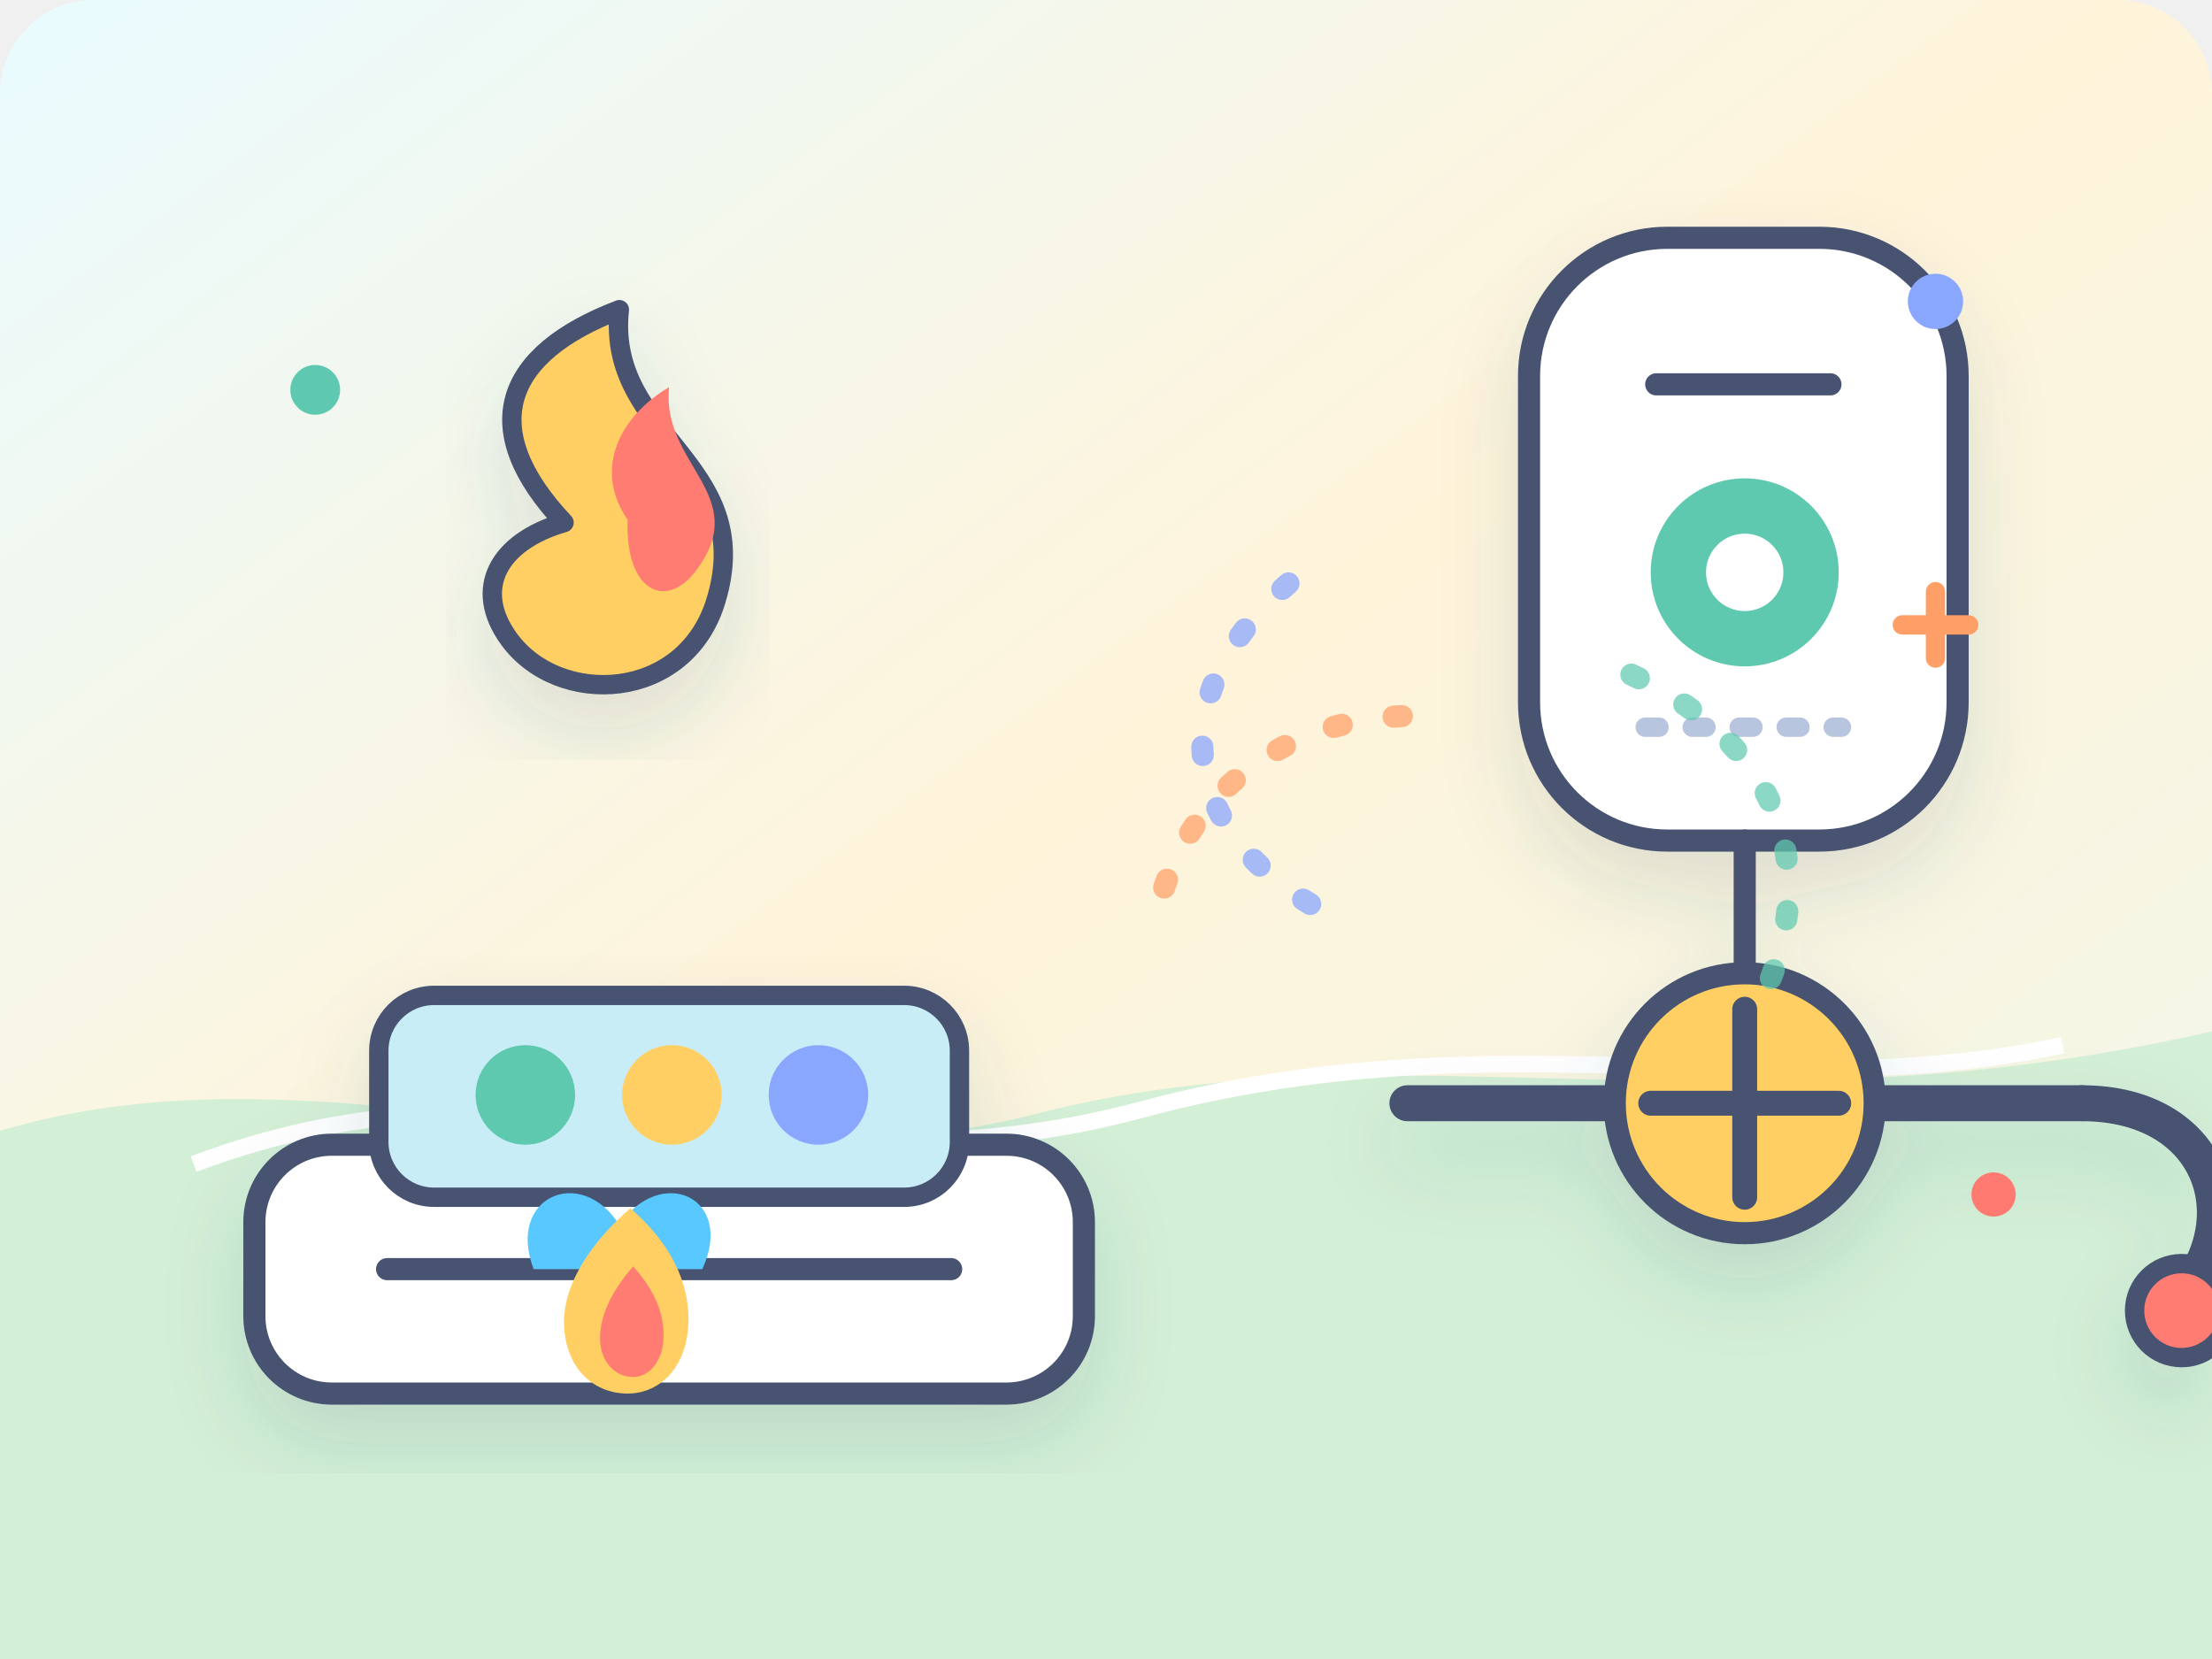
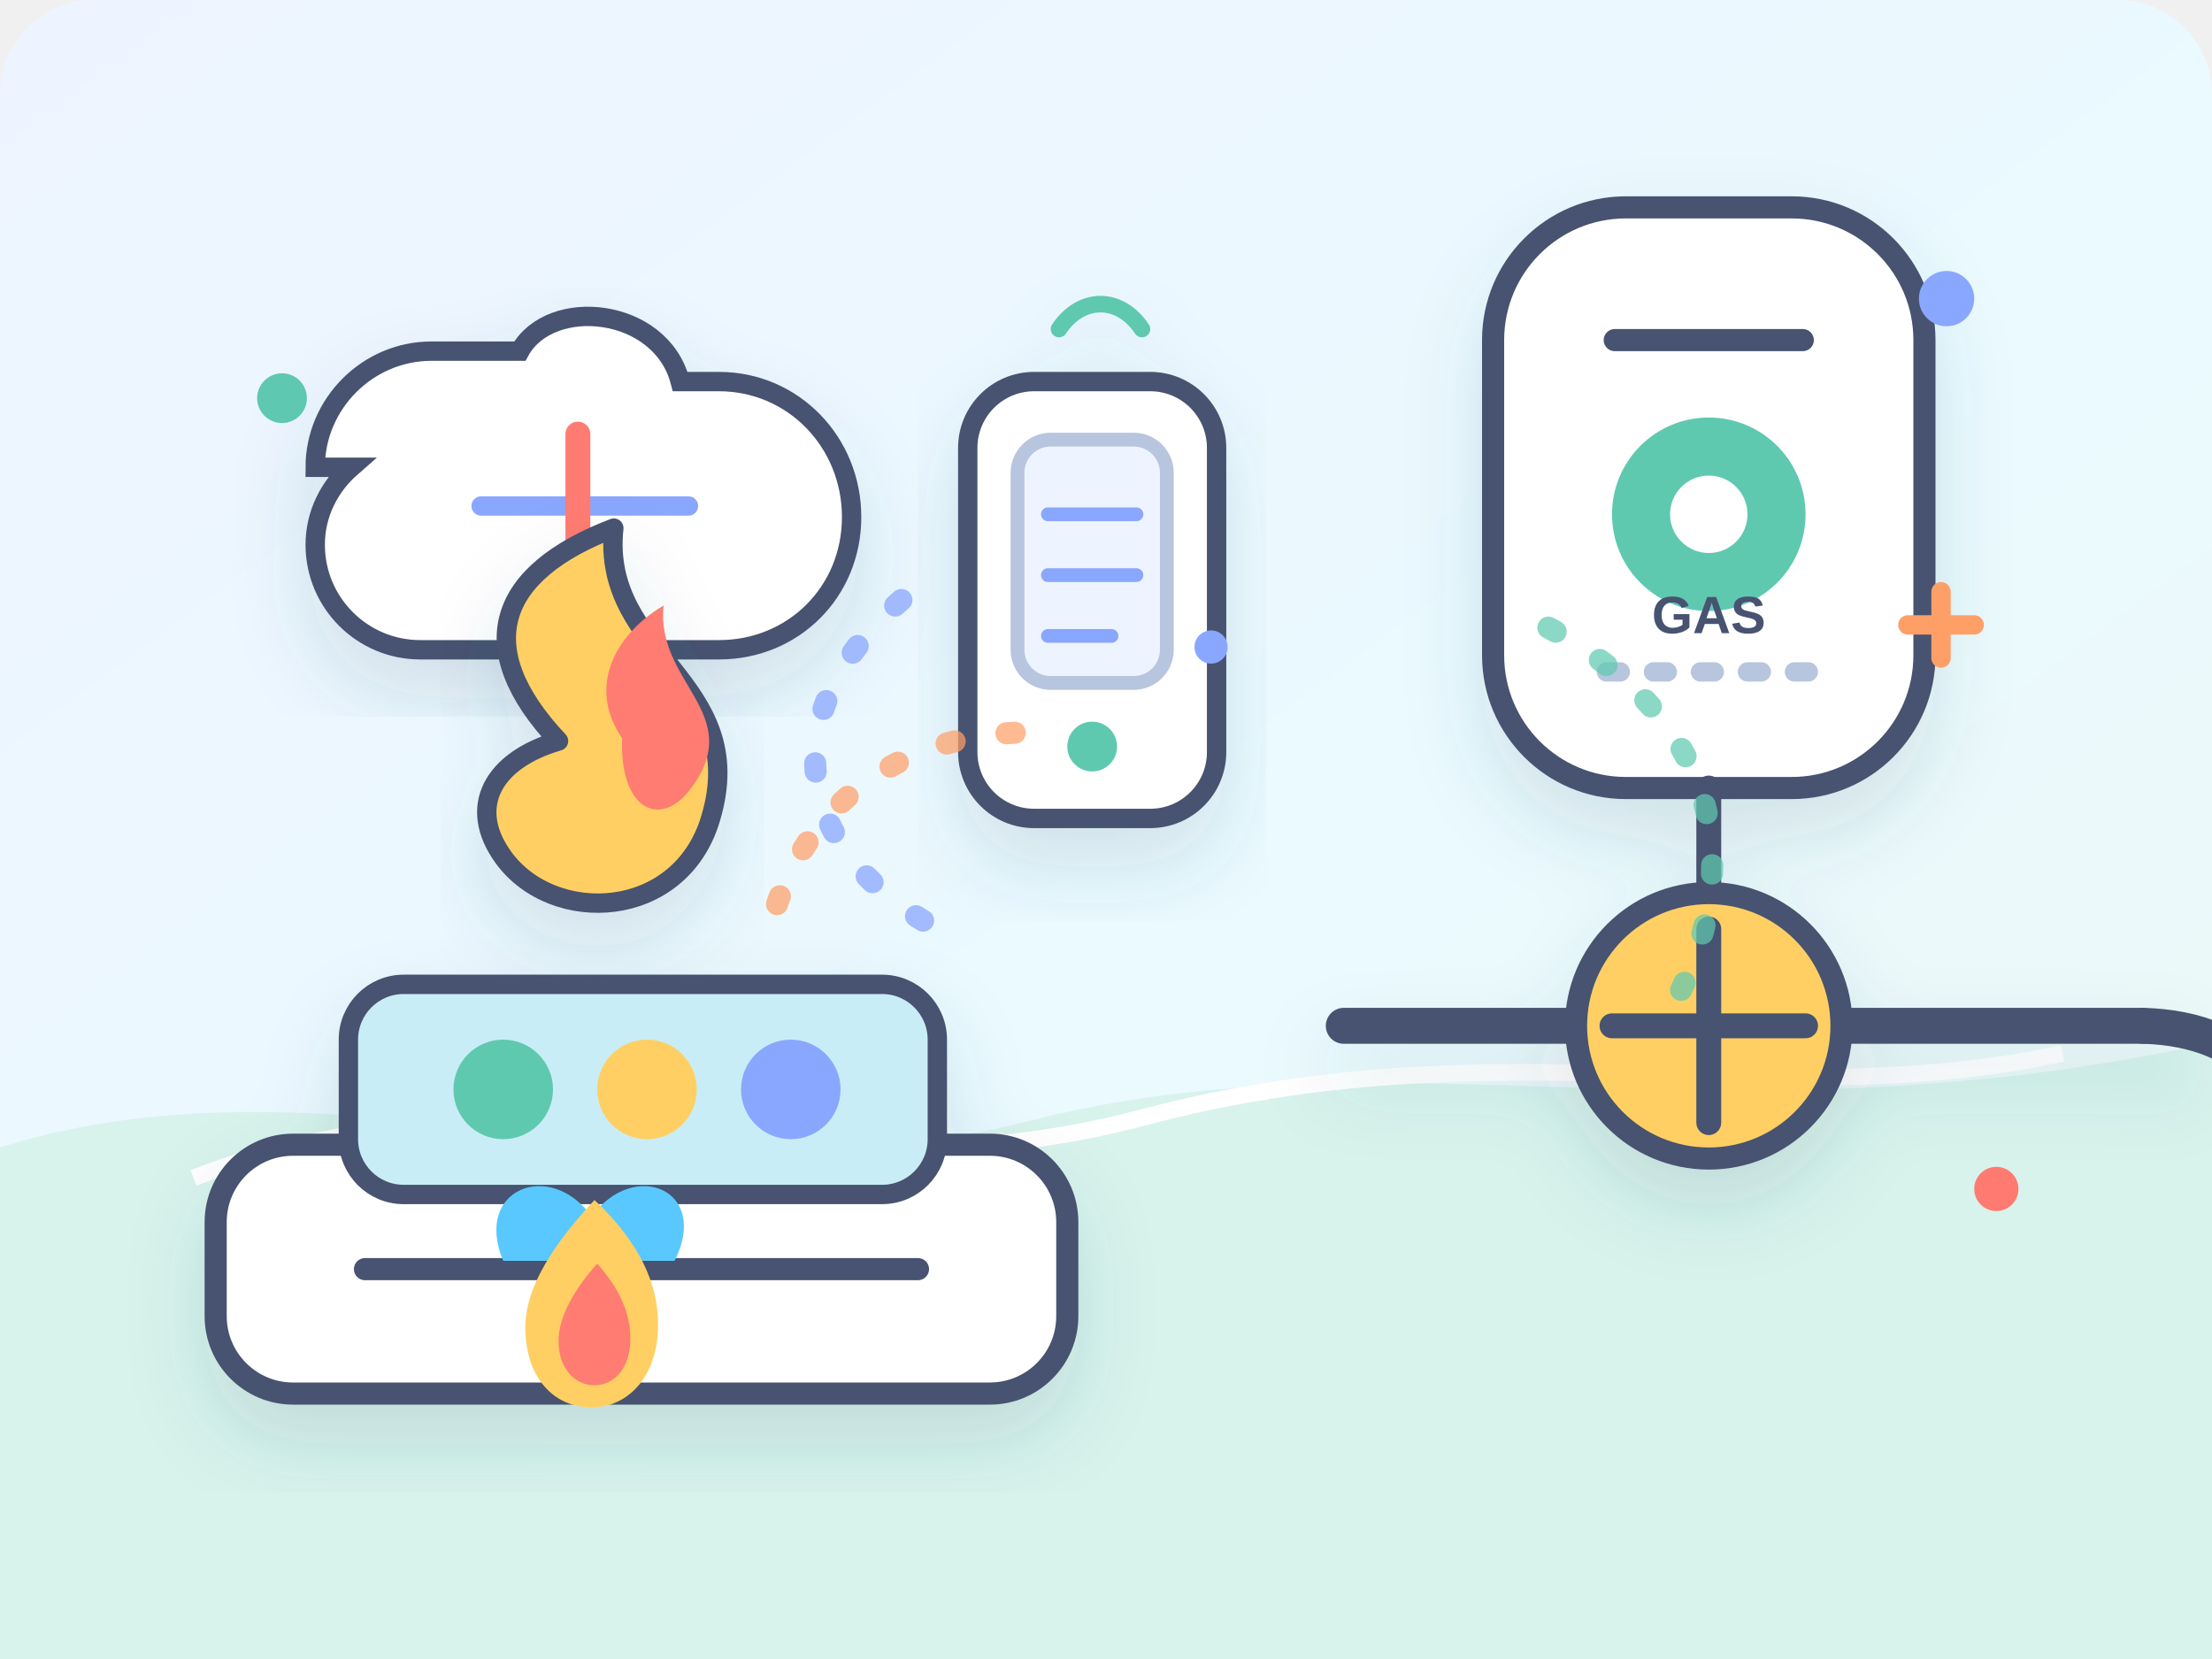
<svg xmlns="http://www.w3.org/2000/svg" width="800" height="600" viewBox="0 0 800 600" role="img" aria-labelledby="title desc">
  <defs>
    <linearGradient id="bg" x1="0" x2="1" y1="0" y2="1">
-       <stop offset="0" stop-color="#e9fbff" />
-       <stop offset="0.48" stop-color="#fff4da" />
-       <stop offset="1" stop-color="#eff7ec" />
+       <stop offset="0" stop-color="#eef4ff" />
+       <stop offset="0.55" stop-color="#eafaff" />
+       <stop offset="1" stop-color="#edf8f4" />
    </linearGradient>
    <filter id="shadow" x="-20%" y="-20%" width="140%" height="140%">
      <feDropShadow dx="0" dy="14" stdDeviation="14" flood-color="#33546b" flood-opacity="0.14" />
    </filter>
  </defs>
  <rect width="800" height="600" rx="34" fill="url(#bg)" />
-   <path d="M0 409 C120 373 244 436 374 403 C505 369 625 413 800 373 L800 600 L0 600 Z" fill="#d3efd6" />
-   <path d="M70 421 C197 373 282 437 414 401 C542 367 639 401 746 378" fill="none" stroke="#fff" stroke-width="6" />
-   <g transform="translate(92 332)" filter="url(#shadow)">
-     <rect x="0" y="82" width="300" height="90" rx="28" fill="#fff" stroke="#46526f" stroke-width="8" />
-     <rect x="45" y="28" width="210" height="73" rx="20" fill="#c9edf7" stroke="#46526f" stroke-width="7" />
-     <circle cx="98" cy="64" r="18" fill="#5ec9b0" />
-     <circle cx="151" cy="64" r="18" fill="#ffcf63" />
-     <circle cx="204" cy="64" r="18" fill="#8aa7ff" />
-     <path d="M48 127 H252" stroke="#46526f" stroke-width="8" stroke-linecap="round" />
-     <path d="M101 127 C91 101 118 89 132 111 C147 89 174 101 162 127 Z" fill="#58c8ff" />
-     <path d="M136 105 C151 118 157 132 157 145 C157 162 147 172 135 172 C122 172 112 162 112 146 C112 132 122 117 136 105 Z" fill="#ffcf63" />
-     <path d="M137 126 C145 135 148 143 148 151 C148 160 143 166 137 166 C130 166 125 160 125 152 C125 143 130 134 137 126 Z" fill="#ff7b72" />
+   <path d="M0 415 C121 377 242 439 374 405 C504 372 624 416 800 377 L800 600 L0 600 Z" fill="#d8f3ec" />
+   <path d="M70 426 C197 377 282 439 414 404 C542 370 639 404 746 381" fill="none" stroke="#fff" stroke-width="6" />
+   <g transform="translate(78 328)" filter="url(#shadow)">
+     <rect x="0" y="86" width="308" height="90" rx="28" fill="#fff" stroke="#46526f" stroke-width="8" />
+     <rect x="48" y="28" width="213" height="76" rx="20" fill="#c9edf7" stroke="#46526f" stroke-width="7" />
+     <circle cx="104" cy="66" r="18" fill="#5ec9b0" />
+     <circle cx="156" cy="66" r="18" fill="#ffcf63" />
+     <circle cx="208" cy="66" r="18" fill="#8aa7ff" />
+     <path d="M54 131 H254" stroke="#46526f" stroke-width="8" stroke-linecap="round" />
+     <path d="M104 128 C93 102 121 91 136 112 C151 91 179 102 166 128 Z" fill="#58c8ff" />
+     <path d="M137 106 C153 121 160 136 160 151 C160 170 149 181 136 181 C122 181 112 170 112 152 C112 137 123 121 137 106 Z" fill="#ffcf63" />
+     <path d="M138 129 C146 138 150 147 150 156 C150 167 144 173 137 173 C130 173 124 167 124 157 C124 148 130 138 138 129 Z" fill="#ff7b72" />
  </g>
-   <g transform="translate(483 86)" filter="url(#shadow)">
-     <rect x="70" y="0" width="155" height="218" rx="50" fill="#fff" stroke="#46526f" stroke-width="8" />
-     <path d="M116 53 H179" stroke="#46526f" stroke-width="8" stroke-linecap="round" />
-     <path d="M112 177 H183" stroke="#b8c5de" stroke-width="7" stroke-linecap="round" stroke-dasharray="5 12" />
-     <circle cx="148" cy="121" r="34" fill="#5ec9b0" />
-     <circle cx="148" cy="121" r="14" fill="#fff" />
-     <path d="M148 218 V313" stroke="#46526f" stroke-width="8" stroke-linecap="round" />
-     <path d="M26 313 H270" stroke="#46526f" stroke-width="13" stroke-linecap="round" />
-     <circle cx="148" cy="313" r="47" fill="#ffcf63" stroke="#46526f" stroke-width="8" />
-     <path d="M114 313 H182 M148 279 V347" stroke="#46526f" stroke-width="9" stroke-linecap="round" />
-     <path d="M270 313 C318 313 332 357 303 386" fill="none" stroke="#46526f" stroke-width="13" stroke-linecap="round" />
-     <circle cx="306" cy="388" r="17" fill="#ff7b72" stroke="#46526f" stroke-width="7" />
+   <g transform="translate(486 75)" filter="url(#shadow)">
+     <rect x="54" y="0" width="156" height="210" rx="48" fill="#fff" stroke="#46526f" stroke-width="8" />
+     <path d="M98 48 H166" stroke="#46526f" stroke-width="8" stroke-linecap="round" />
+     <path d="M95 168 H169" stroke="#b8c5de" stroke-width="7" stroke-linecap="round" stroke-dasharray="5 12" />
+     <circle cx="132" cy="111" r="35" fill="#5ec9b0" />
+     <circle cx="132" cy="111" r="14" fill="#fff" />
+     <text x="132" y="154" text-anchor="middle" font-family="Arial, sans-serif" font-weight="700" font-size="19" fill="#46526f">GAS</text>
+     <path d="M132 210 V296" stroke="#46526f" stroke-width="9" stroke-linecap="round" />
+     <path d="M0 296 H289" stroke="#46526f" stroke-width="13" stroke-linecap="round" />
+     <circle cx="132" cy="296" r="48" fill="#ffcf63" stroke="#46526f" stroke-width="8" />
+     <path d="M97 296 H167 M132 261 V331" stroke="#46526f" stroke-width="9" stroke-linecap="round" />
+     <path d="M289 296 C329 297 349 323 344 360" fill="none" stroke="#46526f" stroke-width="13" stroke-linecap="round" />
+     <circle cx="344" cy="363" r="18" fill="#ff7b72" stroke="#46526f" stroke-width="7" />
  </g>
-   <g transform="translate(400 199)" fill="none" stroke-linecap="round">
+   <g transform="translate(350 104)" filter="url(#shadow)">
+     <rect x="0" y="34" width="90" height="158" rx="24" fill="#fff" stroke="#46526f" stroke-width="7" />
+     <rect x="18" y="55" width="54" height="88" rx="12" fill="#eef4ff" stroke="#b8c5de" stroke-width="5" />
+     <circle cx="45" cy="166" r="9" fill="#5ec9b0" />
+     <path d="M29 82 H61 M29 104 H61 M29 126 H52" stroke="#8aa7ff" stroke-width="5" stroke-linecap="round" />
+     <path d="M33 15 C41 3 55 3 63 15" fill="none" stroke="#5ec9b0" stroke-width="6" stroke-linecap="round" />
+   </g>
+   <g transform="translate(114 113)" filter="url(#shadow)">
+     <path d="M0 56 C0 33 19 14 42 14 H74 C85 -6 125 -2 132 25 H146 C173 25 194 47 194 74 C194 101 173 122 146 122 H38 C17 122 0 105 0 84 C0 73 5 63 13 56 Z" fill="#fff" stroke="#46526f" stroke-width="7" />
+     <path d="M60 70 h75" stroke="#8aa7ff" stroke-width="7" stroke-linecap="round" />
+     <path d="M95 44 v52" stroke="#ff7b72" stroke-width="9" stroke-linecap="round" />
+     <circle cx="95" cy="105" r="8" fill="#ff7b72" />
+   </g>
+   <g transform="translate(260 205)" fill="none" stroke-linecap="round">
    <path d="M66 12 C19 53 26 103 81 132" stroke="#8aa7ff" stroke-width="8" stroke-dasharray="3 20" opacity="0.75" />
    <path d="M107 60 C61 62 25 91 17 138" stroke="#ff9f68" stroke-width="8" stroke-dasharray="3 19" opacity="0.72" />
-     <path d="M190 45 C244 70 260 116 236 165" stroke="#5ec9b0" stroke-width="8" stroke-dasharray="3 19" opacity="0.72" />
+     <path d="M300 22 C356 52 373 101 348 153" stroke="#5ec9b0" stroke-width="8" stroke-dasharray="3 19" opacity="0.72" />
  </g>
-   <g transform="translate(164 112)" filter="url(#shadow)">
+   <g transform="translate(162 191)" filter="url(#shadow)">
    <path d="M40 77 C8 43 18 16 60 0 C55 46 110 55 95 105 C84 142 38 144 20 119 C7 101 16 84 40 77 Z" fill="#ffcf63" stroke="#46526f" stroke-width="7" stroke-linejoin="round" />
    <path d="M63 76 C50 57 61 38 78 28 C75 56 108 67 88 94 C77 109 62 102 63 76 Z" fill="#ff7b72" />
  </g>
-   <circle cx="114" cy="141" r="9" fill="#5ec9b0" />
-   <circle cx="700" cy="109" r="10" fill="#8aa7ff" />
-   <circle cx="721" cy="432" r="8" fill="#ff7b72" />
-   <path d="M688 226 h24 M700 214 v24" stroke="#ff9f68" stroke-width="7" stroke-linecap="round" />
+   <circle cx="102" cy="144" r="9" fill="#5ec9b0" />
+   <circle cx="704" cy="108" r="10" fill="#8aa7ff" />
+   <circle cx="722" cy="430" r="8" fill="#ff7b72" />
+   <circle cx="438" cy="234" r="6" fill="#8aa7ff" />
+   <path d="M690 226 h24 M702 214 v24" stroke="#ff9f68" stroke-width="7" stroke-linecap="round" />
</svg>
